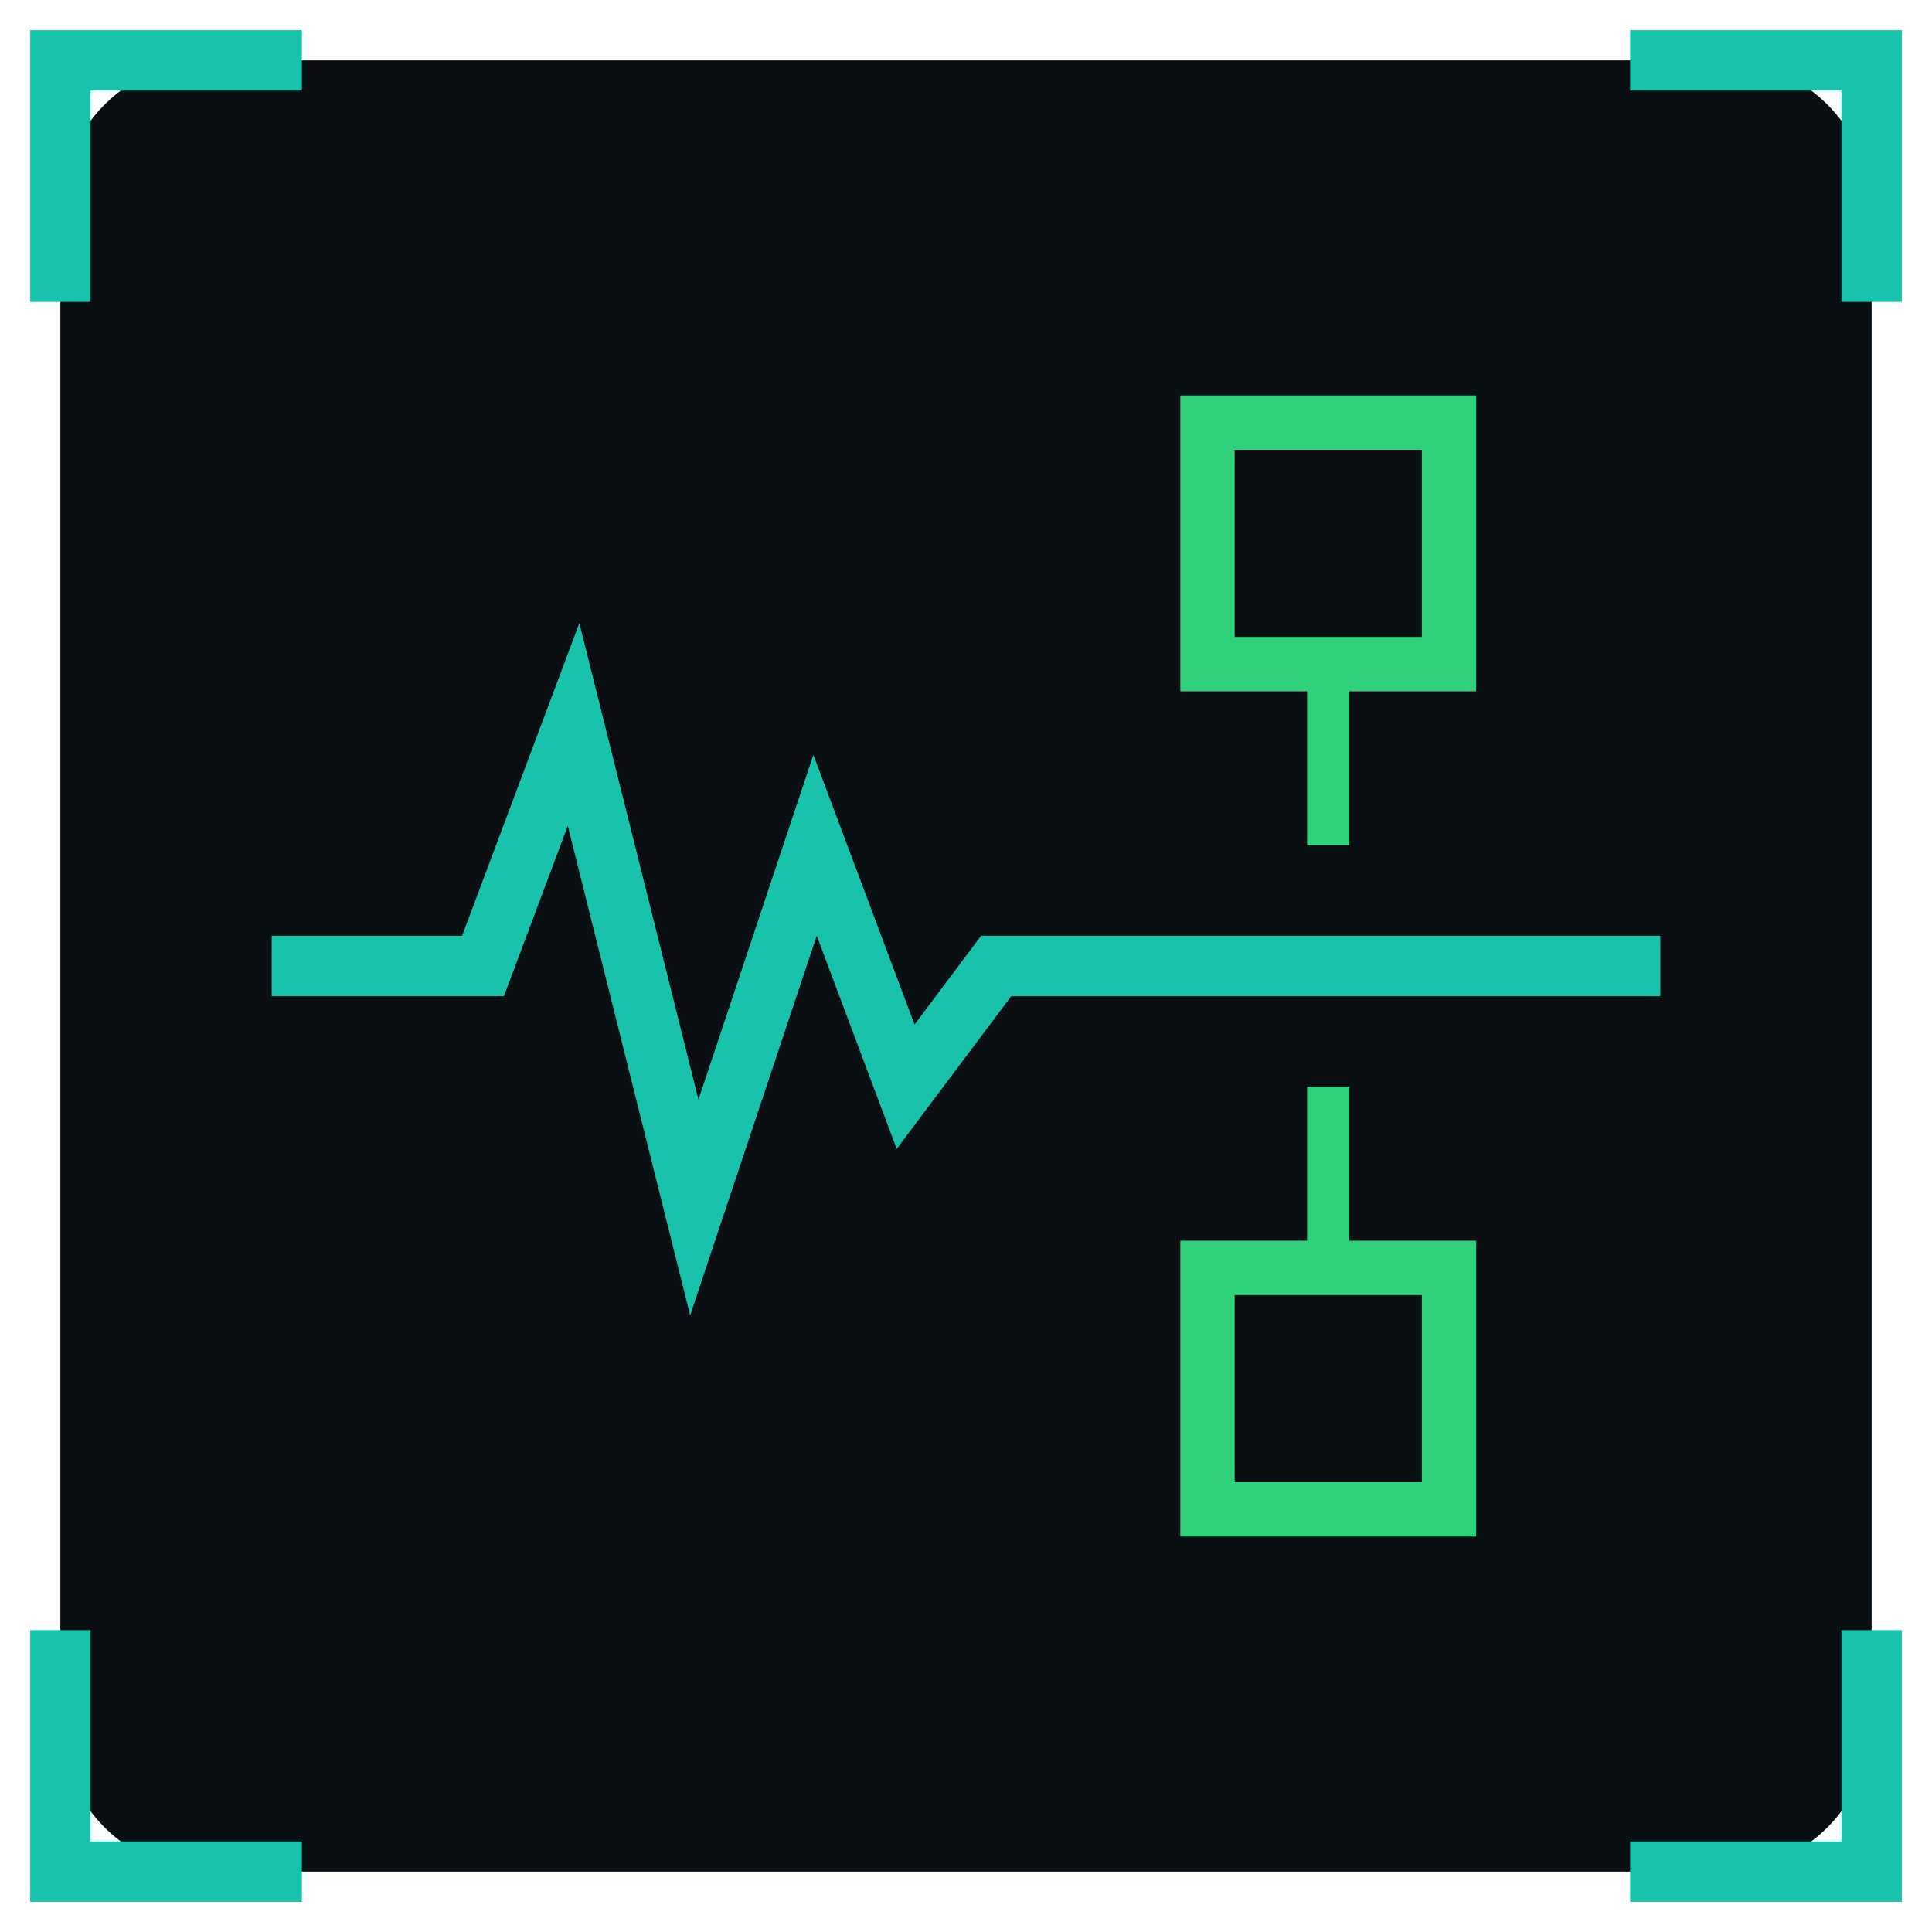
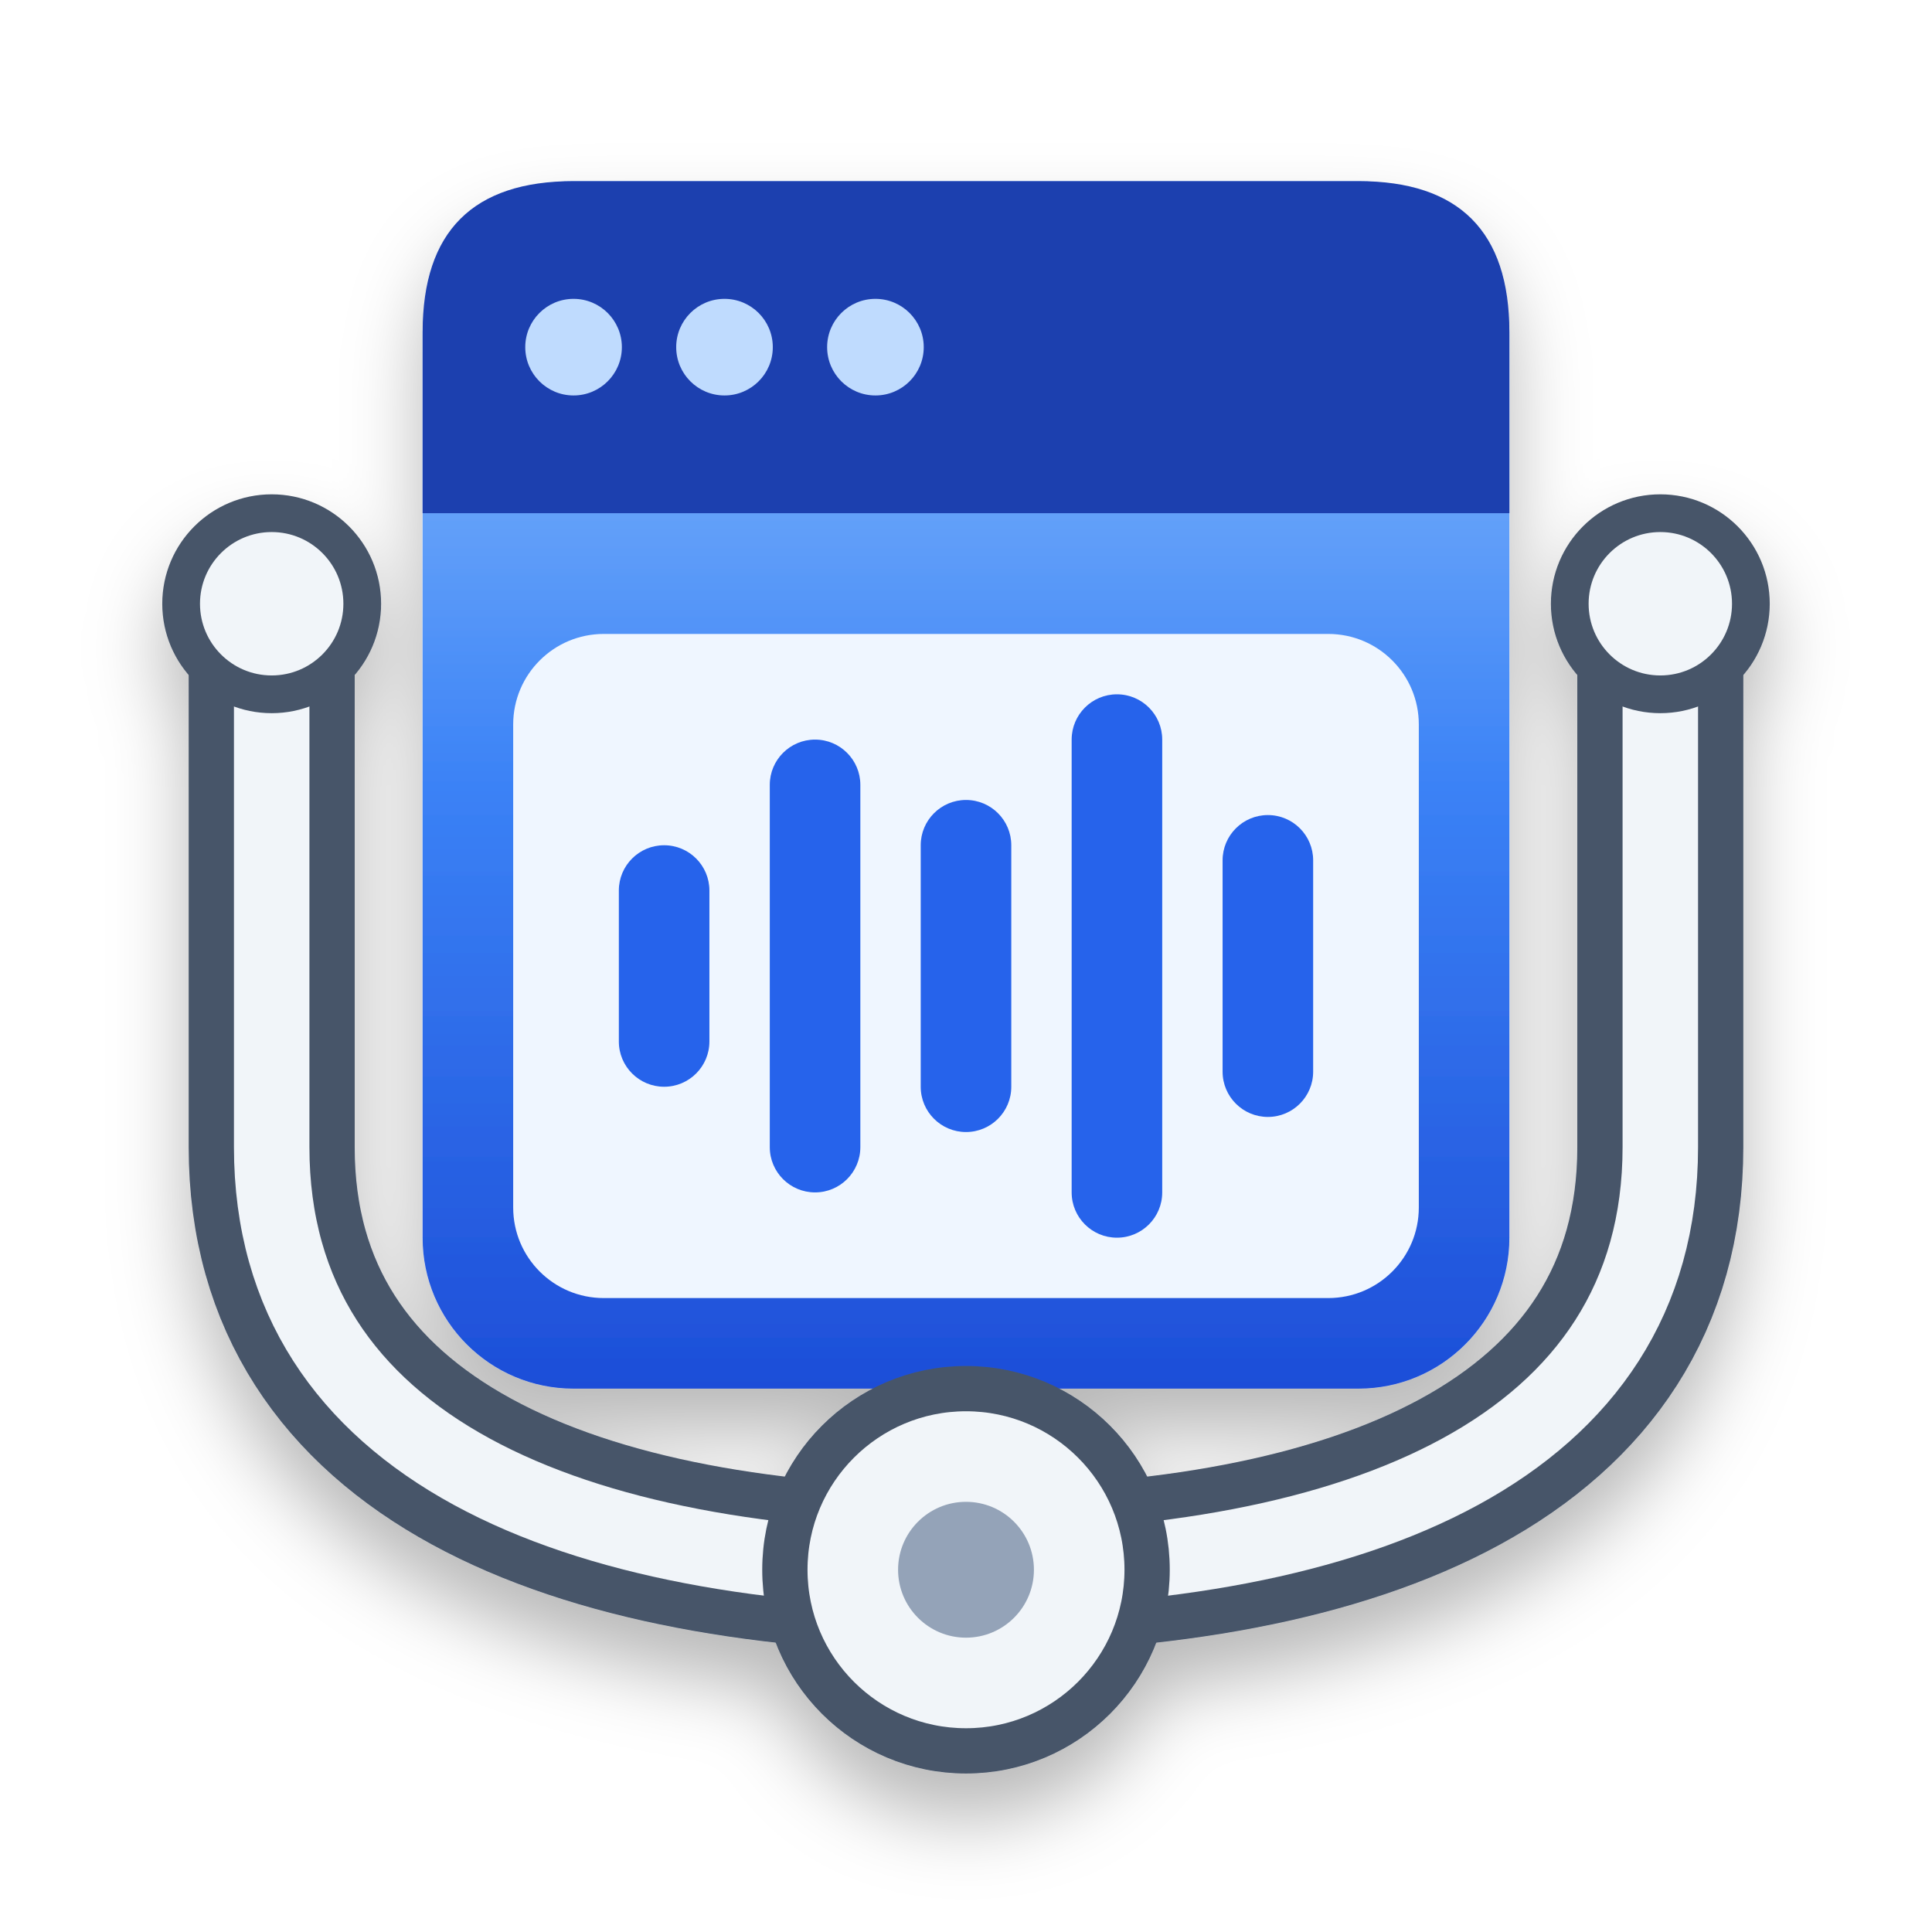
- <svg xmlns="http://www.w3.org/2000/svg" viewBox="0 0 64 64" width="64" height="64" role="img" aria-label="pcap-doctor">
-   <rect x="2" y="2" width="60" height="60" rx="5" fill="#0a0f13" />
-   <path d="M2 10 V2 H10 M54 2 H62 V10 M62 54 V62 H54 M10 62 H2 V54" stroke="#19c3ab" stroke-width="2" fill="none" />
-   <path d="M10 32 H16 L19 24 L23 40 L27 28 L30 36 L33 32 H54" stroke="#19c3ab" stroke-width="2" stroke-linejoin="miter" stroke-linecap="square" fill="none" />
-   <path d="M40 14 H48 V22 H40 Z M40 42 H48 V50 H40 Z" stroke="#2fd27a" stroke-width="1.8" fill="none" />
-   <path d="M44 22 V28 M44 36 V42" stroke="#2fd27a" stroke-width="1.4" />
+ <svg xmlns="http://www.w3.org/2000/svg" viewBox="0 0 128 128" width="128" height="128">
+   <defs>
+     <linearGradient id="pcap-body" x1="0" y1="0" x2="0" y2="1">
+       <stop offset="0" stop-color="#93C5FD" />
+       <stop offset="0.5" stop-color="#3B82F6" />
+       <stop offset="1" stop-color="#1D4ED8" />
+     </linearGradient>
+     <filter id="pcap-shadow" x="-25%" y="-25%" width="150%" height="160%">
+       <feGaussianBlur in="SourceAlpha" stdDeviation="2.5" result="b" />
+       <feOffset in="b" dx="0" dy="3" result="o" />
+       <feComponentTransfer in="o" result="s">
+         <feFuncA type="linear" slope="0.28" />
+       </feComponentTransfer>
+       <feMerge>
+         <feMergeNode in="s" />
+         <feMergeNode in="SourceGraphic" />
+       </feMerge>
+     </filter>
+   </defs>
+   <g filter="url(#pcap-shadow)">
+     <rect x="28" y="12" width="72" height="80" rx="10" fill="url(#pcap-body)" />
+     <path d="M28 34 V22 Q28 12 38 12 H90 Q100 12 100 22 V34 Z" fill="#1E40AF" />
+     <circle cx="38" cy="23" r="3.2" fill="#BFDBFE" />
+     <circle cx="48" cy="23" r="3.2" fill="#BFDBFE" />
+     <circle cx="58" cy="23" r="3.2" fill="#BFDBFE" />
+     <rect x="34" y="42" width="60" height="44" rx="6" fill="#EFF6FF" />
+     <g fill="#2563EB">
+       <rect x="41" y="56" width="6" height="16" rx="3" />
+       <rect x="51" y="49" width="6" height="30" rx="3" />
+       <rect x="61" y="53" width="6" height="22" rx="3" />
+       <rect x="71" y="46" width="6" height="36" rx="3" />
+       <rect x="81" y="54" width="6" height="20" rx="3" />
+     </g>
+     <g fill="none" stroke-linecap="round" stroke-linejoin="round">
+       <path d="M18 40 V76 C18 96 38 104 64 104 C90 104 110 96 110 76 V40" stroke="#475569" stroke-width="11" />
+       <path d="M18 40 V76 C18 96 38 104 64 104 C90 104 110 96 110 76 V40" stroke="#F1F5F9" stroke-width="5" />
+     </g>
+     <circle cx="18" cy="40" r="6" fill="#F1F5F9" stroke="#475569" stroke-width="2.5" />
+     <circle cx="110" cy="40" r="6" fill="#F1F5F9" stroke="#475569" stroke-width="2.5" />
+     <circle cx="64" cy="104" r="12" fill="#F1F5F9" stroke="#475569" stroke-width="3" />
+     <circle cx="64" cy="104" r="4.5" fill="#94A3B8" />
+   </g>
</svg>
